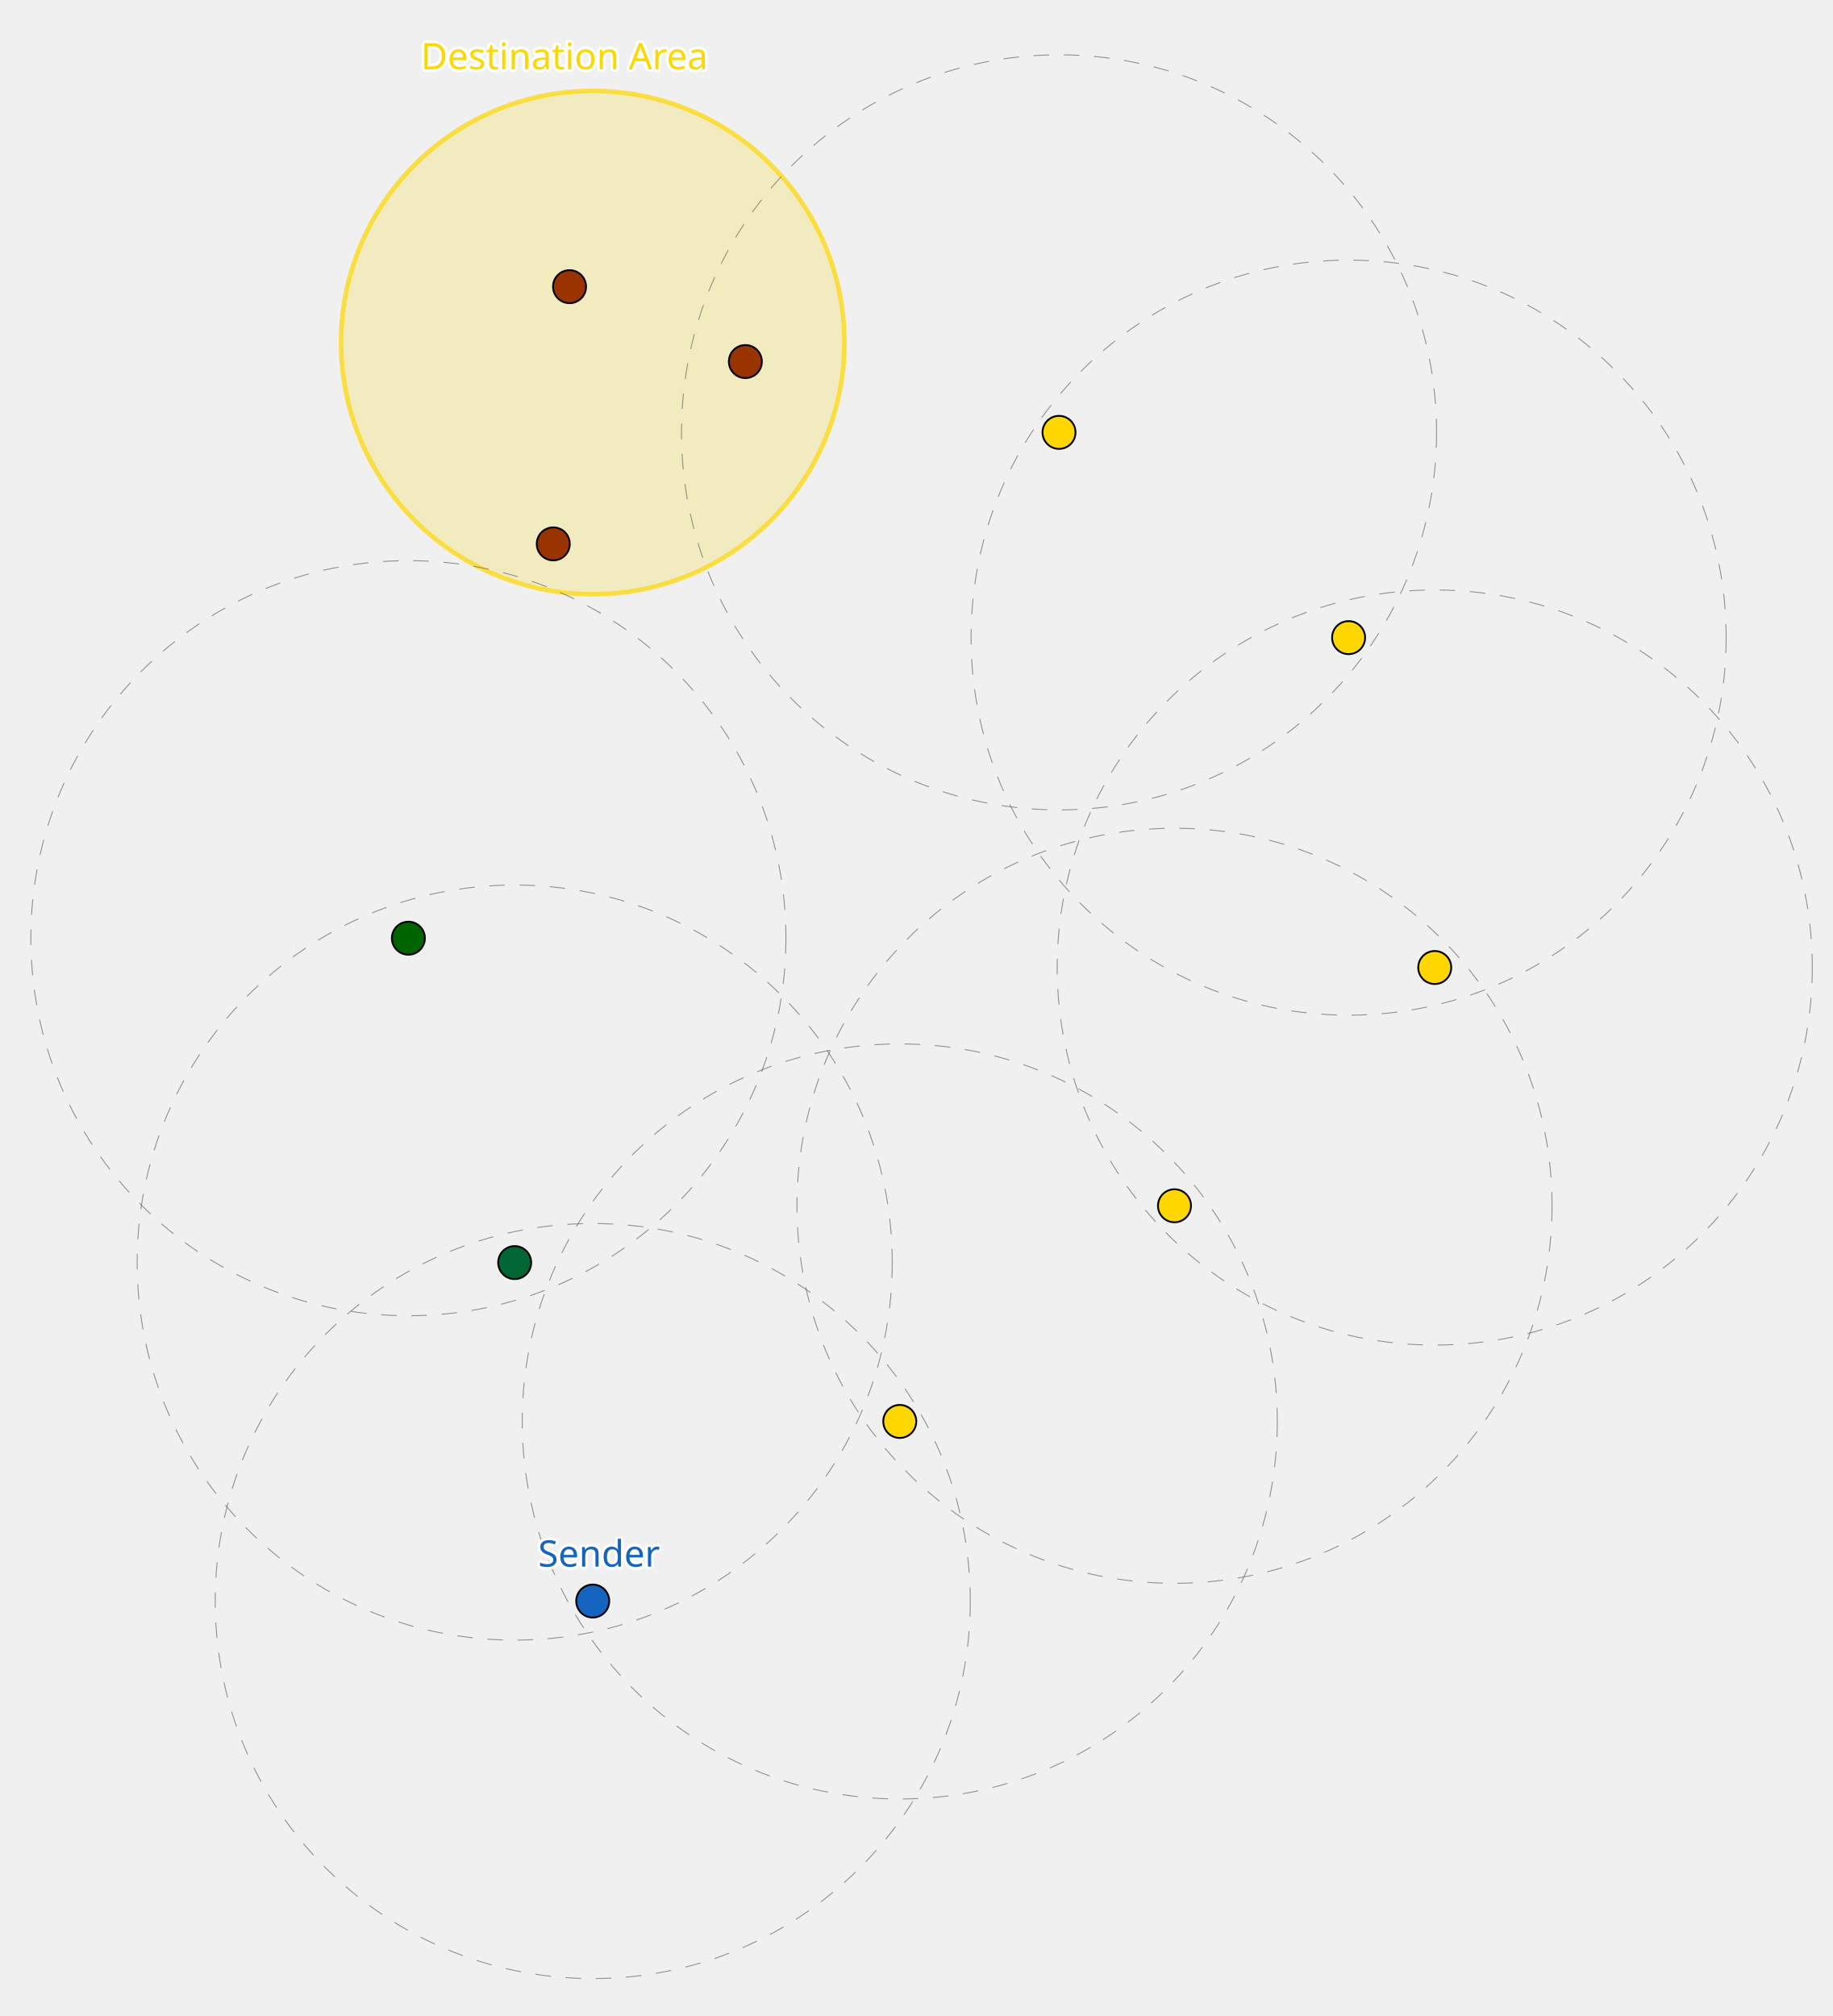
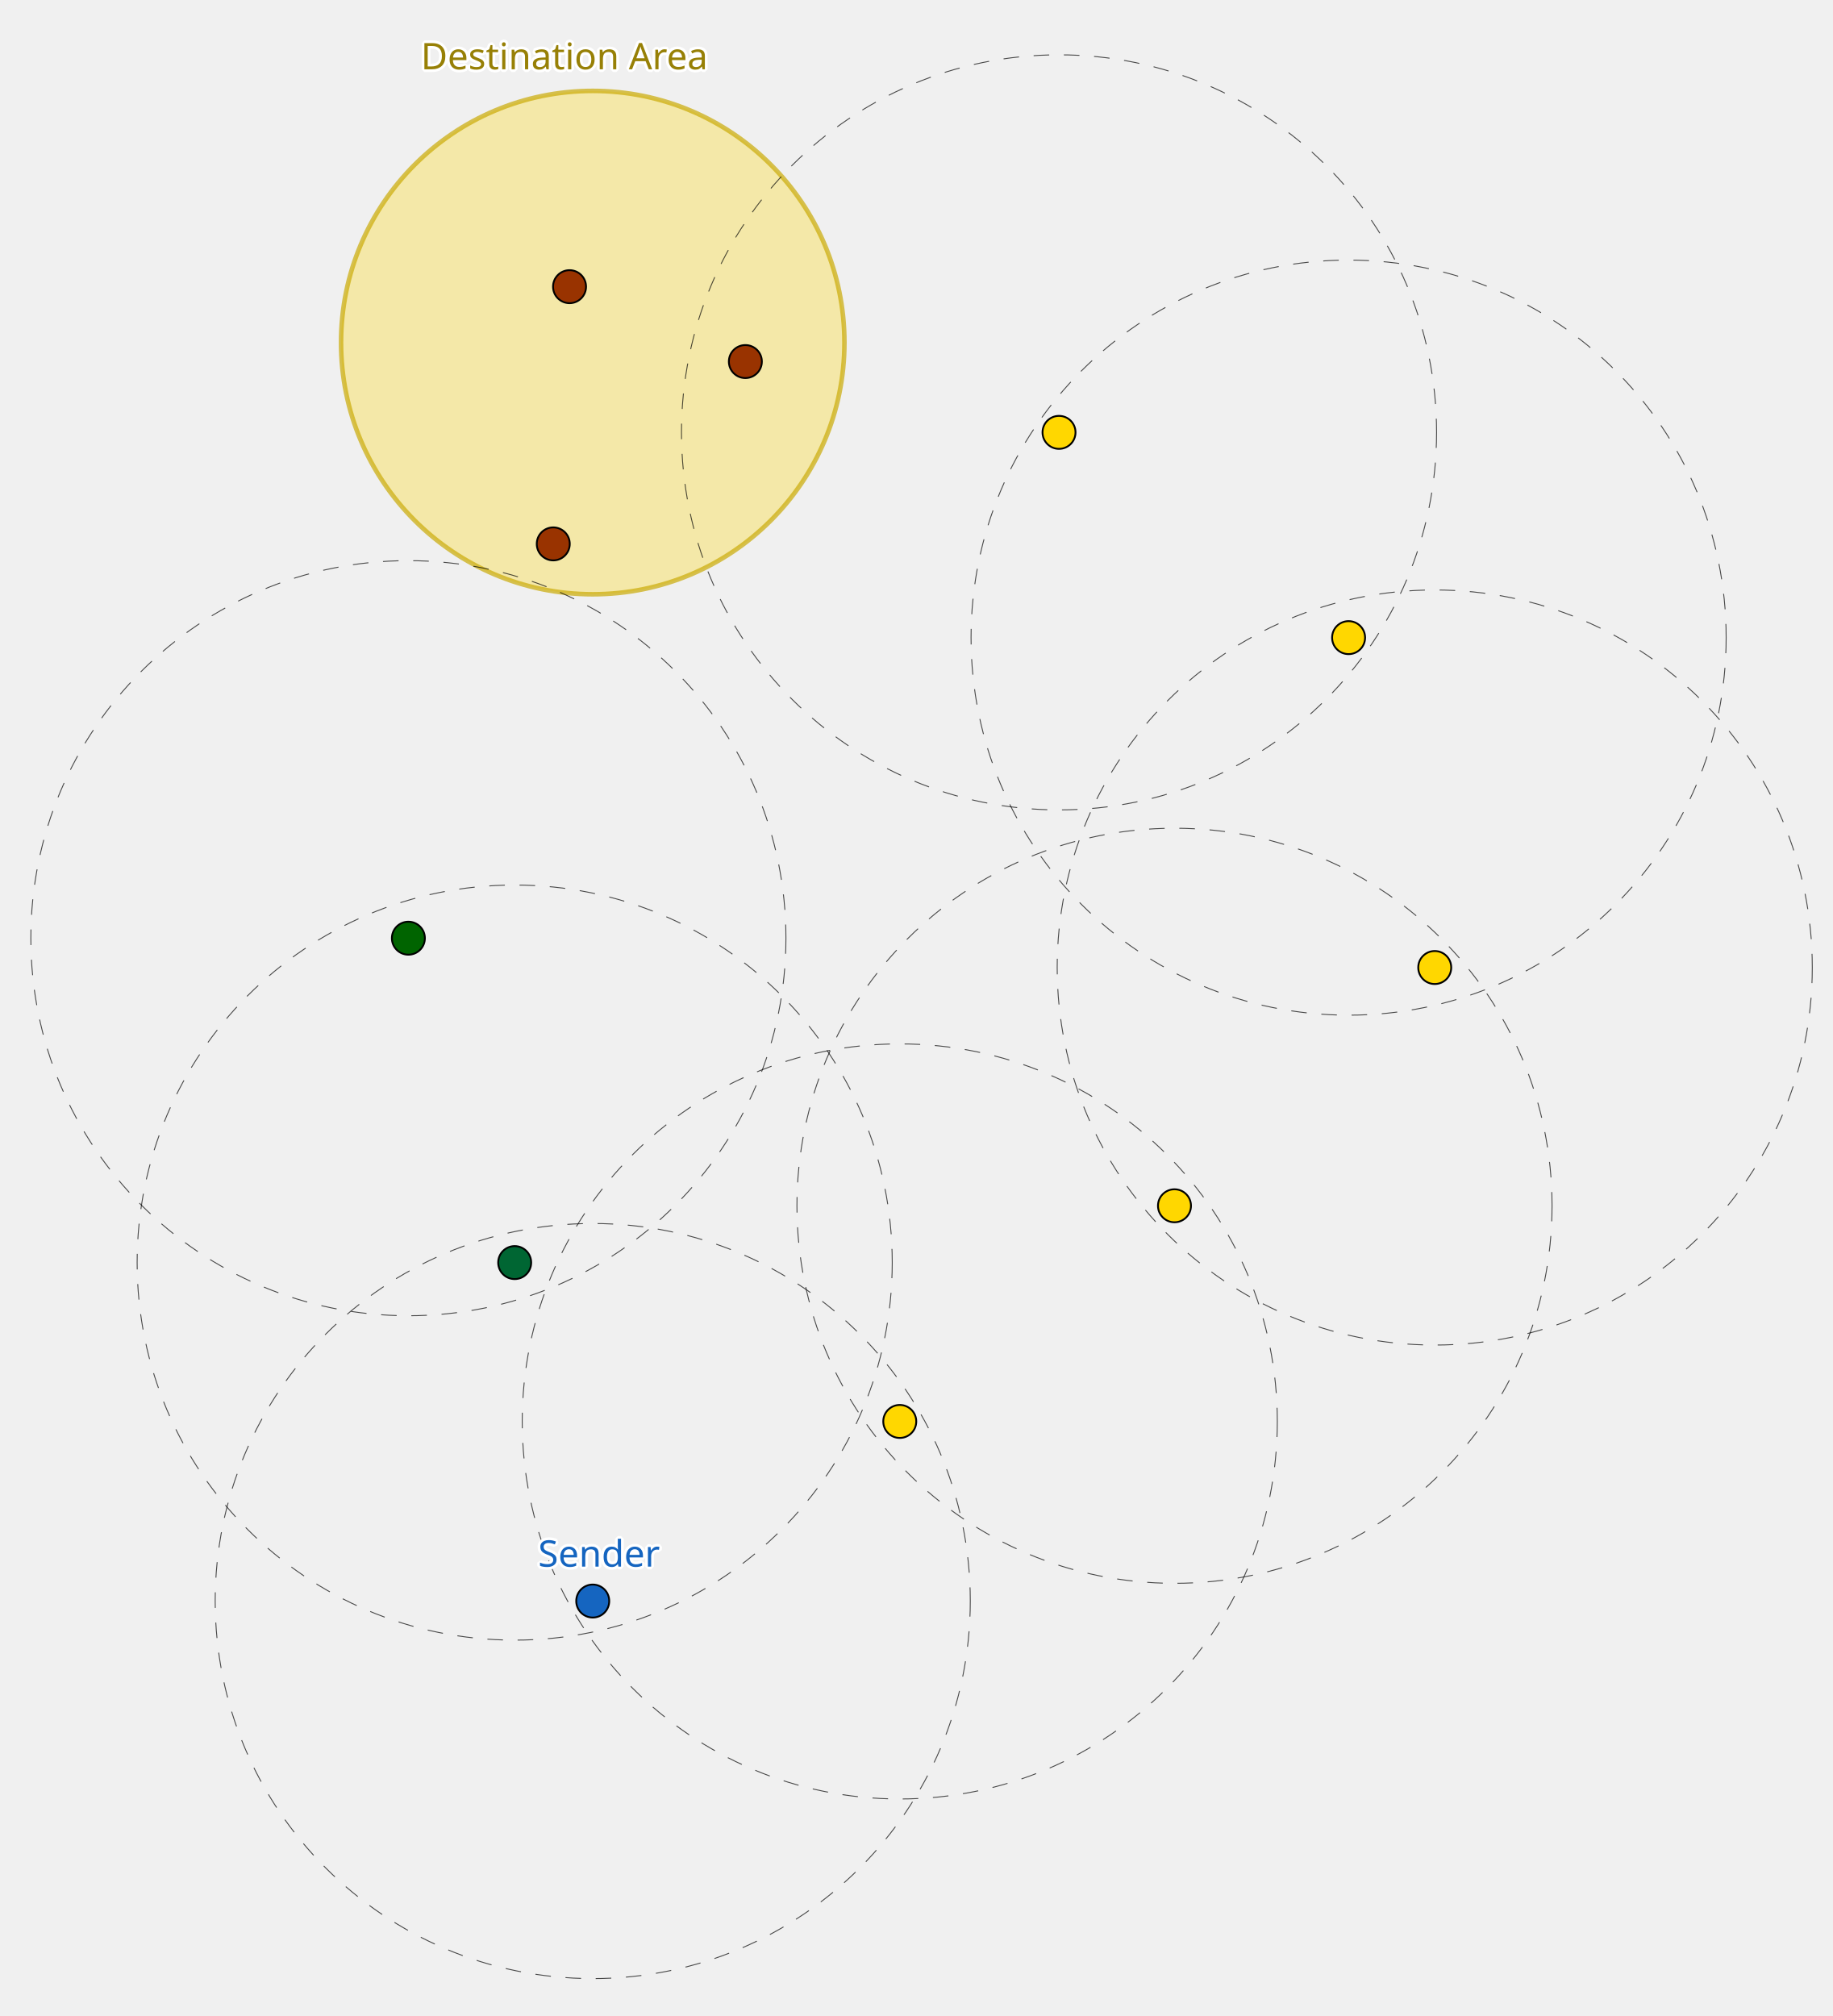
- <svg xmlns="http://www.w3.org/2000/svg" width="1000" height="1100" version="1.1" id="svg112">
+ <svg xmlns="http://www.w3.org/2000/svg" width="100%" height="100%" viewBox="0 0 1000 1100" preserveAspectRatio="xMinYMin meet" version="1.1" id="svg112">
  <defs id="defs66">
    <clipPath id="EGXEKOJWuGVn">
      <path id="svg_1" d="m0,0l1673,0l0,1285l-1673,0l0,-1285z" fill="none" />
    </clipPath>
  </defs>
  <g id="g110">
-     <path style="fill:#ffd700;fill-opacity:0.2" d="m 460.742,186.928 c 0,75.846 -61.486,137.332 -137.332,137.332 -75.846,0 -137.332,-61.486 -137.332,-137.332 0,-75.846 61.486,-137.332 137.332,-137.332 75.846,0 137.332,61.486 137.332,137.332 z" id="svg_5" />
-     <path style="fill:none;stroke:#ffd700;stroke-width:2.5;stroke-linecap:round;stroke-linejoin:round;stroke-miterlimit:10;stroke-opacity:0.698" d="m 460.742,186.928 c 0,75.846 -61.486,137.332 -137.332,137.332 -75.846,0 -137.332,-61.486 -137.332,-137.332 0,-75.846 61.486,-137.332 137.332,-137.332 75.846,0 137.332,61.486 137.332,137.332 z" stroke-miterlimit="10" id="svg_6" />
+     <path style="fill:#ffd700;fill-opacity:0.3" d="m 460.742,186.928 c 0,75.846 -61.486,137.332 -137.332,137.332 -75.846,0 -137.332,-61.486 -137.332,-137.332 0,-75.846 61.486,-137.332 137.332,-137.332 75.846,0 137.332,61.486 137.332,137.332 z" id="svg_5" />
+     <path style="fill:none;stroke:#caab06;stroke-width:2.5;stroke-linecap:round;stroke-linejoin:round;stroke-miterlimit:10;stroke-opacity:0.698" d="m 460.742,186.928 c 0,75.846 -61.486,137.332 -137.332,137.332 -75.846,0 -137.332,-61.486 -137.332,-137.332 0,-75.846 61.486,-137.332 137.332,-137.332 75.846,0 137.332,61.486 137.332,137.332 z" stroke-miterlimit="10" id="svg_6" />
    <text style="font-style:normal;font-weight:normal;font-size:20px;font-family:geogebra-sans-serif, sans-serif;text-anchor:start;fill:#ffd700" font-size="20px" font-style="normal" font-weight="normal" x="229.622" y="37.812" id="svg_7">Destination Area</text>
    <text style="font-style:normal;font-weight:normal;font-size:20px;font-family:geogebra-sans-serif, sans-serif;text-anchor:start;fill:none;stroke:#ffffff;stroke-width:3;stroke-linejoin:bevel;stroke-miterlimit:10" font-size="20px" font-style="normal" font-weight="normal" x="229.622" y="37.812" stroke-miterlimit="10" id="svg_8">Destination Area</text>
-     <text style="font-style:normal;font-weight:normal;font-size:20px;font-family:geogebra-sans-serif, sans-serif;text-anchor:start;fill:#ffd700;stroke:none;stroke-opacity:1;" font-size="20px" font-style="normal" font-weight="normal" x="229.622" y="37.812" id="svg_9">Destination Area</text>
-     <path style="fill:none;stroke:#666666;stroke-width:0.5;stroke-linejoin:round;stroke-miterlimit:10;stroke-dasharray:8.5, 8;stroke-opacity:0.698" d="m 529.408,873.588 c 0,113.77 -92.229,205.998 -205.998,205.998 -113.77,0 -205.998,-92.228 -205.998,-205.998 0,-113.77 92.229,-205.998 205.998,-205.998 113.77,0 205.998,92.229 205.998,205.998 z" stroke-miterlimit="10" id="svg_10" />
-     <path style="fill:none;stroke:#666666;stroke-width:0.5;stroke-linejoin:round;stroke-miterlimit:10;stroke-dasharray:8.5, 8;stroke-opacity:0.698" d="m 486.82,688.912 c 0,113.77 -92.229,205.998 -205.998,205.998 -113.77,0 -205.998,-92.229 -205.998,-205.998 0,-113.77 92.229,-205.998 205.998,-205.998 113.77,0 205.998,92.229 205.998,205.998 z" stroke-miterlimit="10" id="svg_11" />
-     <path style="fill:none;stroke:#666666;stroke-width:0.5;stroke-linejoin:round;stroke-miterlimit:10;stroke-dasharray:8.5, 8;stroke-opacity:0.698" d="m 428.82,511.912 c 0,113.77 -92.229,205.998 -205.998,205.998 -113.77,0 -205.998,-92.229 -205.998,-205.998 0,-113.77 92.229,-205.998 205.998,-205.998 113.77,0 205.998,92.229 205.998,205.998 z" stroke-miterlimit="10" id="svg_12" />
-     <path style="fill:none;stroke:#666666;stroke-width:0.5;stroke-linejoin:round;stroke-miterlimit:10;stroke-dasharray:8.5, 8;stroke-opacity:0.698" d="m 696.928,775.587 c 0,113.77 -92.229,205.998 -205.998,205.998 -113.77,0 -205.998,-92.229 -205.998,-205.998 0,-113.77 92.229,-205.998 205.998,-205.998 113.77,0 205.998,92.229 205.998,205.998 z" stroke-miterlimit="10" id="svg_13" />
-     <path style="fill:none;stroke:#666666;stroke-width:0.5;stroke-linejoin:round;stroke-miterlimit:10;stroke-dasharray:8.5, 8;stroke-opacity:0.698" d="m 846.821,657.912 c 0,113.77 -92.229,205.998 -205.998,205.998 -113.77,0 -205.998,-92.229 -205.998,-205.998 0,-113.77 92.229,-205.998 205.998,-205.998 113.77,0 205.998,92.229 205.998,205.998 z" stroke-miterlimit="10" id="svg_14" />
-     <path style="fill:none;stroke:#666666;stroke-width:0.5;stroke-linejoin:round;stroke-miterlimit:10;stroke-dasharray:8.5, 8;stroke-opacity:0.698" d="m 988.821,527.912 c 0,113.77 -92.229,205.998 -205.998,205.998 -113.77,0 -205.998,-92.229 -205.998,-205.998 0,-113.77 92.229,-205.998 205.998,-205.998 113.77,0 205.998,92.229 205.998,205.998 z" stroke-miterlimit="10" id="svg_15" />
-     <path style="fill:none;stroke:#666666;stroke-width:0.5;stroke-linejoin:round;stroke-miterlimit:10;stroke-dasharray:8.5, 8;stroke-opacity:0.698" d="m 941.821,347.912 c 0,113.77 -92.229,205.998 -205.998,205.998 -113.77,0 -205.998,-92.229 -205.998,-205.998 0,-113.77 92.229,-205.998 205.998,-205.998 113.77,0 205.998,92.229 205.998,205.998 z" stroke-miterlimit="10" id="svg_16" />
-     <path style="fill:none;stroke:#666666;stroke-width:0.5;stroke-linejoin:round;stroke-miterlimit:10;stroke-dasharray:8.5, 8;stroke-opacity:0.698" d="m 783.821,235.912 c 0,113.77 -92.229,205.998 -205.998,205.998 -113.77,0 -205.998,-92.229 -205.998,-205.998 0,-113.77 92.229,-205.998 205.998,-205.998 113.77,0 205.998,92.229 205.998,205.998 z" stroke-miterlimit="10" id="svg_17" />
+     <text style="font-style:normal;font-weight:normal;font-size:20px;font-family:geogebra-sans-serif, sans-serif;text-anchor:start;fill:#978006;stroke:none;stroke-opacity:1;" font-size="20px" font-style="normal" font-weight="normal" x="229.622" y="37.812" id="svg_9">Destination Area</text>
+     <path style="fill:none;stroke:#000000;stroke-width:0.5;stroke-linejoin:round;stroke-miterlimit:10;stroke-dasharray:8.5, 8;stroke-opacity:0.698" d="m 529.408,873.588 c 0,113.77 -92.229,205.998 -205.998,205.998 -113.77,0 -205.998,-92.228 -205.998,-205.998 0,-113.77 92.229,-205.998 205.998,-205.998 113.77,0 205.998,92.229 205.998,205.998 z" stroke-miterlimit="10" id="svg_10" />
+     <path style="fill:none;stroke:#000000;stroke-width:0.5;stroke-linejoin:round;stroke-miterlimit:10;stroke-dasharray:8.5, 8;stroke-opacity:0.698" d="m 486.82,688.912 c 0,113.77 -92.229,205.998 -205.998,205.998 -113.77,0 -205.998,-92.229 -205.998,-205.998 0,-113.77 92.229,-205.998 205.998,-205.998 113.77,0 205.998,92.229 205.998,205.998 z" stroke-miterlimit="10" id="svg_11" />
+     <path style="fill:none;stroke:#000000;stroke-width:0.5;stroke-linejoin:round;stroke-miterlimit:10;stroke-dasharray:8.5, 8;stroke-opacity:0.698" d="m 428.82,511.912 c 0,113.77 -92.229,205.998 -205.998,205.998 -113.77,0 -205.998,-92.229 -205.998,-205.998 0,-113.77 92.229,-205.998 205.998,-205.998 113.77,0 205.998,92.229 205.998,205.998 z" stroke-miterlimit="10" id="svg_12" />
+     <path style="fill:none;stroke:#000000;stroke-width:0.5;stroke-linejoin:round;stroke-miterlimit:10;stroke-dasharray:8.5, 8;stroke-opacity:0.698" d="m 696.928,775.587 c 0,113.77 -92.229,205.998 -205.998,205.998 -113.77,0 -205.998,-92.229 -205.998,-205.998 0,-113.77 92.229,-205.998 205.998,-205.998 113.77,0 205.998,92.229 205.998,205.998 z" stroke-miterlimit="10" id="svg_13" />
+     <path style="fill:none;stroke:#000000;stroke-width:0.5;stroke-linejoin:round;stroke-miterlimit:10;stroke-dasharray:8.5, 8;stroke-opacity:0.698" d="m 846.821,657.912 c 0,113.77 -92.229,205.998 -205.998,205.998 -113.77,0 -205.998,-92.229 -205.998,-205.998 0,-113.77 92.229,-205.998 205.998,-205.998 113.77,0 205.998,92.229 205.998,205.998 z" stroke-miterlimit="10" id="svg_14" />
+     <path style="fill:none;stroke:#000000;stroke-width:0.5;stroke-linejoin:round;stroke-miterlimit:10;stroke-dasharray:8.5, 8;stroke-opacity:0.698" d="m 988.821,527.912 c 0,113.77 -92.229,205.998 -205.998,205.998 -113.77,0 -205.998,-92.229 -205.998,-205.998 0,-113.77 92.229,-205.998 205.998,-205.998 113.77,0 205.998,92.229 205.998,205.998 z" stroke-miterlimit="10" id="svg_15" />
+     <path style="fill:none;stroke:#000000;stroke-width:0.5;stroke-linejoin:round;stroke-miterlimit:10;stroke-dasharray:8.5, 8;stroke-opacity:0.698" d="m 941.821,347.912 c 0,113.77 -92.229,205.998 -205.998,205.998 -113.77,0 -205.998,-92.229 -205.998,-205.998 0,-113.77 92.229,-205.998 205.998,-205.998 113.77,0 205.998,92.229 205.998,205.998 z" stroke-miterlimit="10" id="svg_16" />
+     <path style="fill:none;stroke:#000000;stroke-width:0.5;stroke-linejoin:round;stroke-miterlimit:10;stroke-dasharray:8.5, 8;stroke-opacity:0.698" d="m 783.821,235.912 c 0,113.77 -92.229,205.998 -205.998,205.998 -113.77,0 -205.998,-92.229 -205.998,-205.998 0,-113.77 92.229,-205.998 205.998,-205.998 113.77,0 205.998,92.229 205.998,205.998 z" stroke-miterlimit="10" id="svg_17" />
    <path style="fill:#1565c0" d="m 332.41,873.588 c 0,4.971 -4.029,9 -9,9 -4.971,0 -9,-4.029 -9,-9 0,-4.971 4.029,-9 9,-9 4.971,0 9,4.029 9,9 z" id="svg_18" />
    <path style="fill:none;stroke:#000000;stroke-linecap:round;stroke-linejoin:round;stroke-miterlimit:10" d="m 332.41,873.588 c 0,4.971 -4.029,9 -9,9 -4.971,0 -9,-4.029 -9,-9 0,-4.971 4.029,-9 9,-9 4.971,0 9,4.029 9,9 z" stroke-miterlimit="10" id="svg_19" />
    <text style="font-style:normal;font-weight:normal;font-size:20px;font-family:geogebra-sans-serif, sans-serif;text-anchor:start;fill:#1565c0" font-size="20px" font-style="normal" font-weight="normal" x="293.622" y="854.812" id="svg_20">Sender</text>
    <text style="font-style:normal;font-weight:normal;font-size:20px;font-family:geogebra-sans-serif, sans-serif;text-anchor:start;fill:none;stroke:#ffffff;stroke-width:3;stroke-linejoin:bevel;stroke-miterlimit:10" font-size="20px" font-style="normal" font-weight="normal" x="293.622" y="854.812" stroke-miterlimit="10" id="svg_21">Sender</text>
    <text style="font-style:normal;font-weight:normal;font-size:20px;font-family:geogebra-sans-serif, sans-serif;text-anchor:start;fill:#1565c0;stroke:none;stroke-opacity:1;" font-size="20px" font-style="normal" font-weight="normal" x="293.622" y="854.812" id="svg_22">Sender</text>
    <path style="fill:#ffd700" d="m 649.822,657.912 c 0,4.971 -4.029,9 -9,9 -4.971,0 -9,-4.029 -9,-9 0,-4.971 4.029,-9 9,-9 4.971,0 9,4.029 9,9 z" id="svg_23" />
    <path style="fill:none;stroke:#000000;stroke-linecap:round;stroke-linejoin:round;stroke-miterlimit:10" d="m 649.822,657.912 c 0,4.971 -4.029,9 -9,9 -4.971,0 -9,-4.029 -9,-9 0,-4.971 4.029,-9 9,-9 4.971,0 9,4.029 9,9 z" stroke-miterlimit="10" id="svg_24" />
    <path style="fill:#ffd700" d="m 791.822,527.912 c 0,4.971 -4.029,9 -9,9 -4.971,0 -9,-4.029 -9,-9 0,-4.971 4.029,-9 9,-9 4.971,0 9,4.029 9,9 z" id="svg_25" />
    <path style="fill:none;stroke:#000000;stroke-linecap:round;stroke-linejoin:round;stroke-miterlimit:10" d="m 791.822,527.912 c 0,4.971 -4.029,9 -9,9 -4.971,0 -9,-4.029 -9,-9 0,-4.971 4.029,-9 9,-9 4.971,0 9,4.029 9,9 z" stroke-miterlimit="10" id="svg_26" />
    <path style="fill:#006633" d="m 289.822,688.912 c 0,4.971 -4.029,9 -9,9 -4.971,0 -9,-4.029 -9,-9 0,-4.971 4.029,-9 9,-9 4.971,0 9,4.029 9,9 z" id="svg_27" />
    <path style="fill:none;stroke:#000000;stroke-linecap:round;stroke-linejoin:round;stroke-miterlimit:10" d="m 289.822,688.912 c 0,4.971 -4.029,9 -9,9 -4.971,0 -9,-4.029 -9,-9 0,-4.971 4.029,-9 9,-9 4.971,0 9,4.029 9,9 z" stroke-miterlimit="10" id="svg_28" />
    <path style="fill:#993300" d="m 310.871,296.765 c 0,4.971 -4.029,9 -9,9 -4.971,0 -9,-4.029 -9,-9 0,-4.971 4.029,-9 9,-9 4.971,0 9,4.029 9,9 z" id="svg_29" />
    <path style="fill:none;stroke:#000000;stroke-linecap:round;stroke-linejoin:round;stroke-miterlimit:10" d="m 310.871,296.765 c 0,4.971 -4.029,9 -9,9 -4.971,0 -9,-4.029 -9,-9 0,-4.971 4.029,-9 9,-9 4.971,0 9,4.029 9,9 z" stroke-miterlimit="10" id="svg_30" />
    <path style="fill:#993300" d="m 415.687,197.278 c 0,4.971 -4.029,9 -9,9 -4.971,0 -9,-4.029 -9,-9 0,-4.971 4.029,-9 9,-9 4.971,0 9,4.029 9,9 z" id="svg_31" />
    <path style="fill:none;stroke:#000000;stroke-linecap:round;stroke-linejoin:round;stroke-miterlimit:10" d="m 415.687,197.278 c 0,4.971 -4.029,9 -9,9 -4.971,0 -9,-4.029 -9,-9 0,-4.971 4.029,-9 9,-9 4.971,0 9,4.029 9,9 z" stroke-miterlimit="10" id="svg_32" />
    <path style="fill:#993300" d="m 319.754,156.417 c 0,4.971 -4.029,9 -9,9 -4.971,0 -9,-4.029 -9,-9 0,-4.971 4.029,-9 9,-9 4.971,0 9,4.029 9,9 z" id="svg_33" />
    <path style="fill:none;stroke:#000000;stroke-linecap:round;stroke-linejoin:round;stroke-miterlimit:10" d="m 319.754,156.417 c 0,4.971 -4.029,9 -9,9 -4.971,0 -9,-4.029 -9,-9 0,-4.971 4.029,-9 9,-9 4.971,0 9,4.029 9,9 z" stroke-miterlimit="10" id="svg_34" />
    <path style="fill:#006400" d="m 231.822,511.912 c 0,4.971 -4.029,9 -9,9 -4.971,0 -9,-4.029 -9,-9 0,-4.971 4.029,-9 9,-9 4.971,0 9,4.029 9,9 z" id="svg_35" />
    <path style="fill:none;stroke:#000000;stroke-linecap:round;stroke-linejoin:round;stroke-miterlimit:10" d="m 231.822,511.912 c 0,4.971 -4.029,9 -9,9 -4.971,0 -9,-4.029 -9,-9 0,-4.971 4.029,-9 9,-9 4.971,0 9,4.029 9,9 z" stroke-miterlimit="10" id="svg_36" />
    <path style="fill:#ffd700" d="m 499.93,775.587 c 0,4.971 -4.029,9 -9,9 -4.971,0 -9,-4.029 -9,-9 0,-4.971 4.029,-9 9,-9 4.971,0 9,4.029 9,9 z" id="svg_37" />
    <path style="fill:none;stroke:#000000;stroke-linecap:round;stroke-linejoin:round;stroke-miterlimit:10" d="m 499.93,775.587 c 0,4.971 -4.029,9 -9,9 -4.971,0 -9,-4.029 -9,-9 0,-4.971 4.029,-9 9,-9 4.971,0 9,4.029 9,9 z" stroke-miterlimit="10" id="svg_38" />
    <path style="fill:#ffd700" d="m 744.822,347.912 c 0,4.971 -4.029,9 -9,9 -4.971,0 -9,-4.029 -9,-9 0,-4.971 4.029,-9 9,-9 4.971,0 9,4.029 9,9 z" id="svg_39" />
    <path style="fill:none;stroke:#000000;stroke-linecap:round;stroke-linejoin:round;stroke-miterlimit:10" d="m 744.822,347.912 c 0,4.971 -4.029,9 -9,9 -4.971,0 -9,-4.029 -9,-9 0,-4.971 4.029,-9 9,-9 4.971,0 9,4.029 9,9 z" stroke-miterlimit="10" id="svg_40" />
    <path style="fill:#ffd700" d="m 586.822,235.912 c 0,4.971 -4.029,9 -9,9 -4.971,0 -9,-4.029 -9,-9 0,-4.971 4.029,-9 9,-9 4.971,0 9,4.029 9,9 z" id="svg_41" />
    <path style="fill:none;stroke:#000000;stroke-linecap:round;stroke-linejoin:round;stroke-miterlimit:10" d="m 586.822,235.912 c 0,4.971 -4.029,9 -9,9 -4.971,0 -9,-4.029 -9,-9 0,-4.971 4.029,-9 9,-9 4.971,0 9,4.029 9,9 z" stroke-miterlimit="10" id="svg_42" />
  </g>
</svg>
